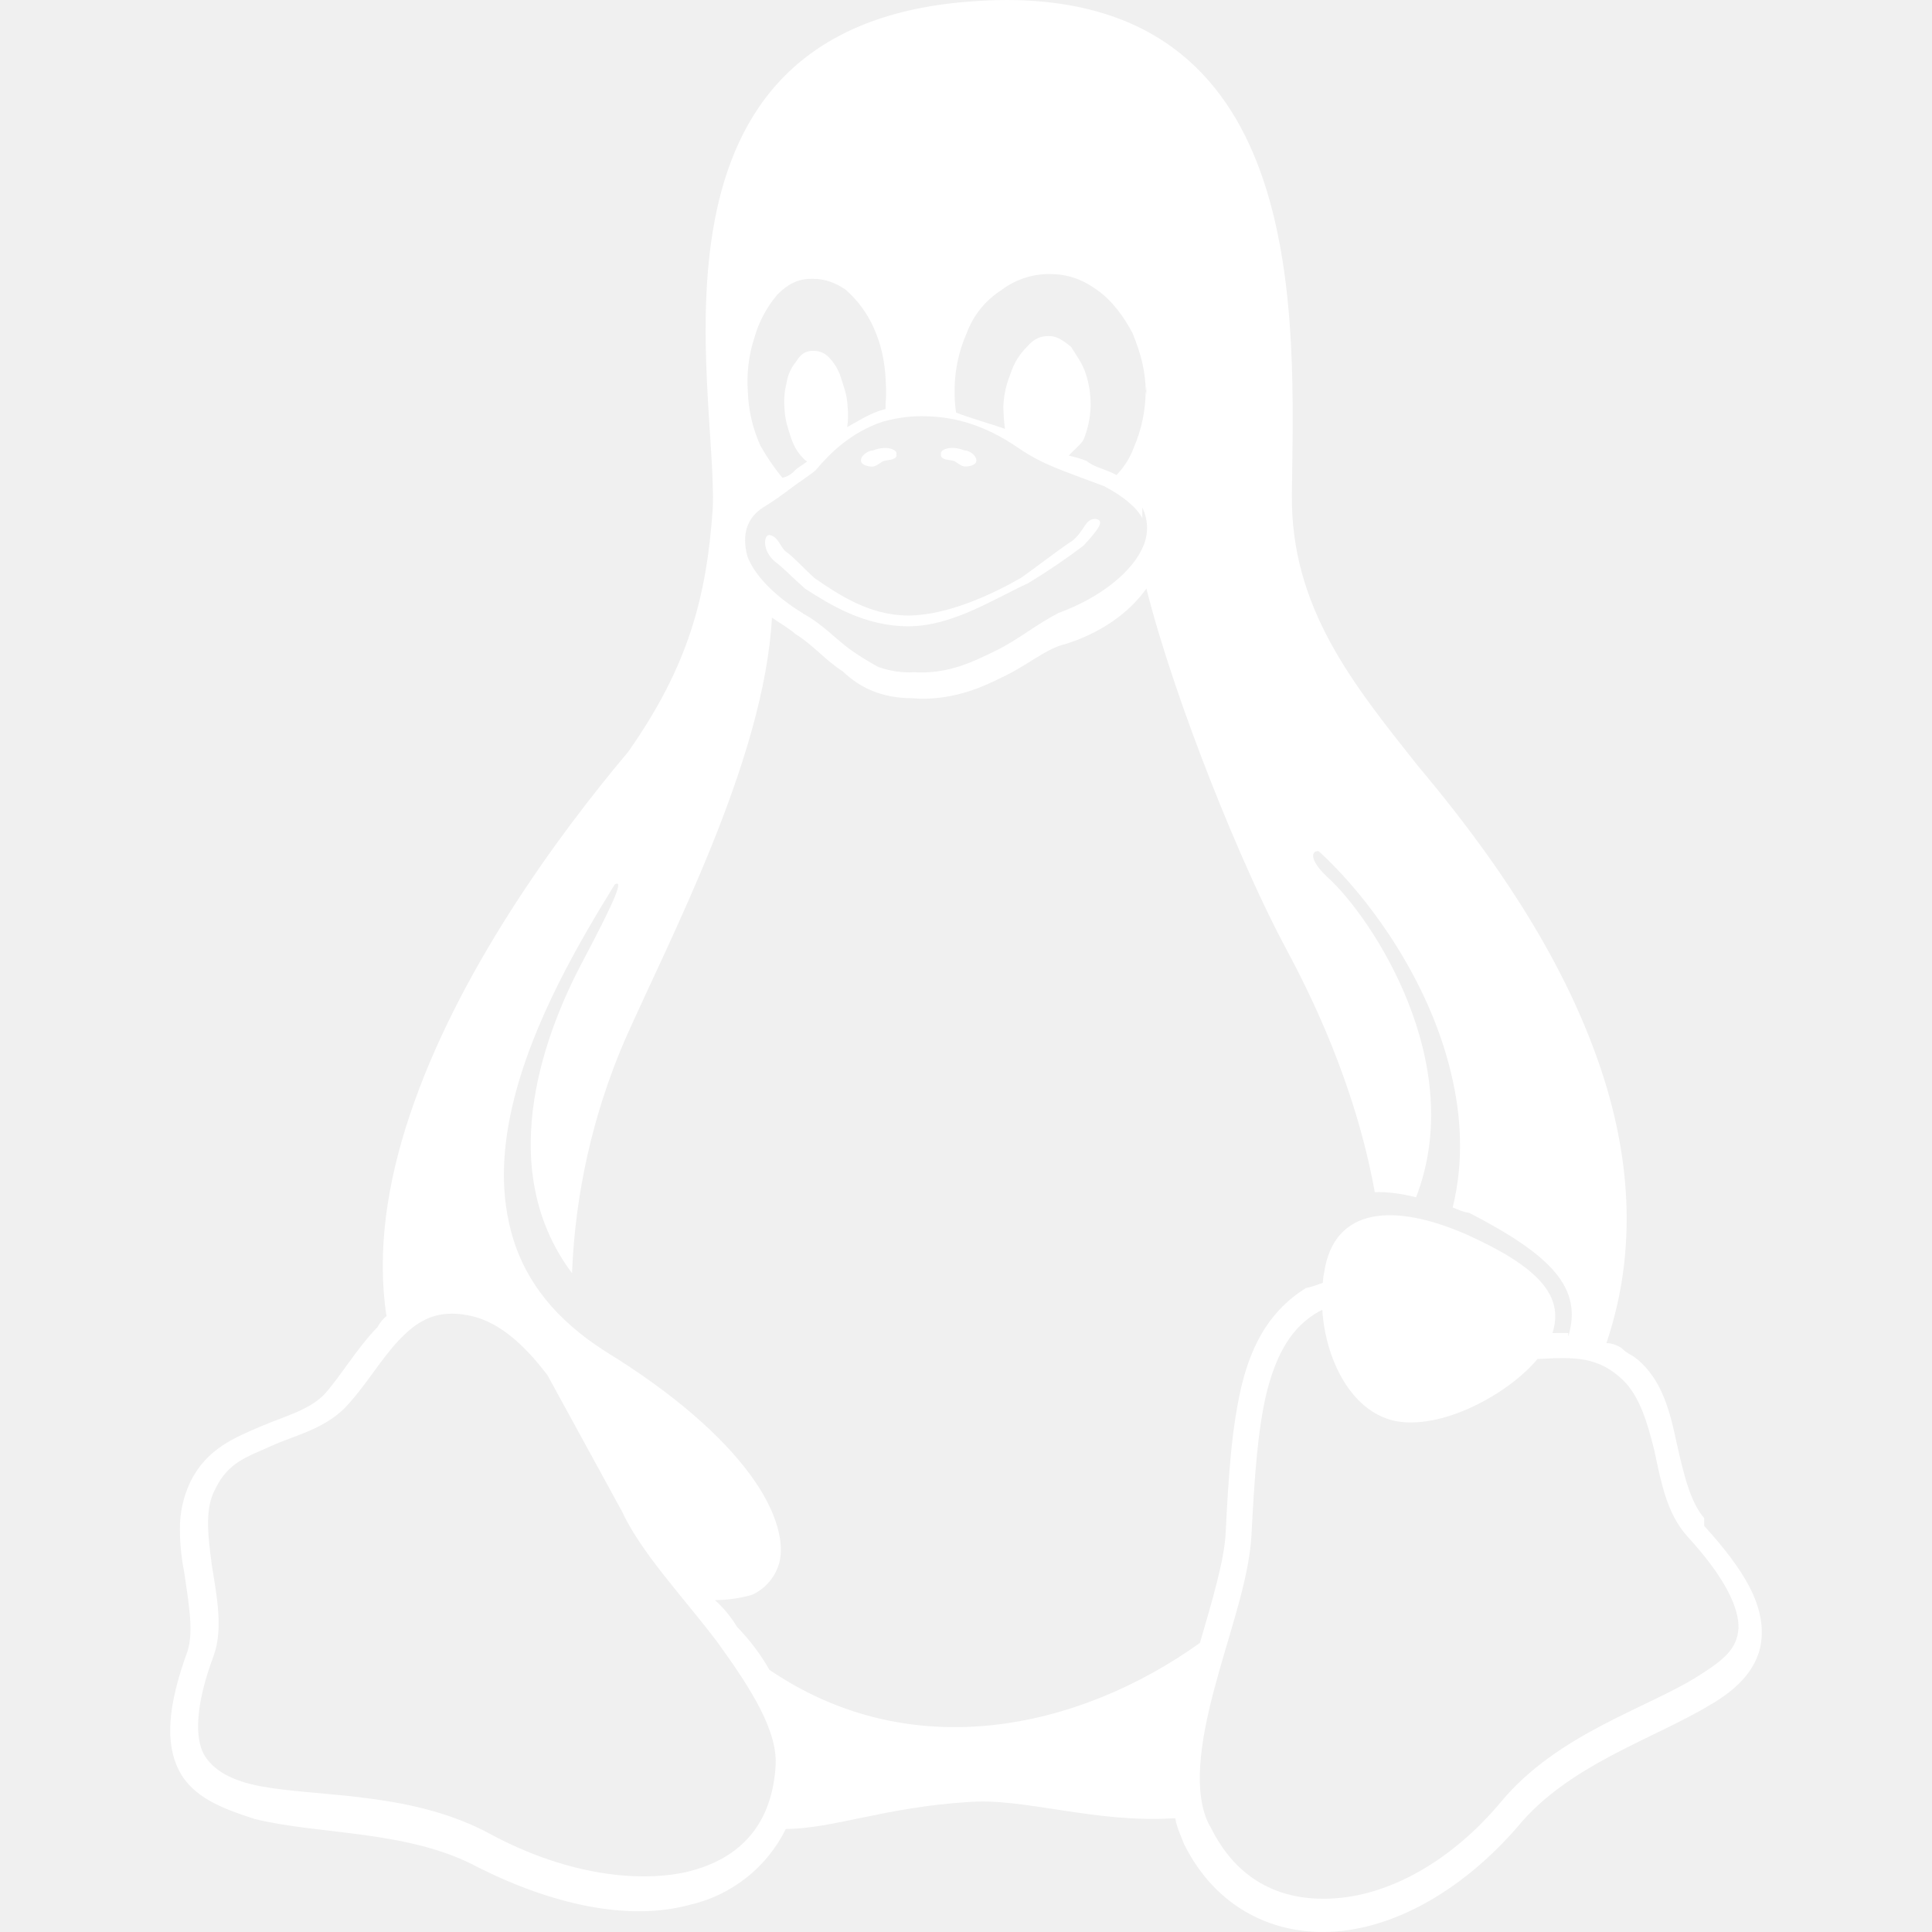
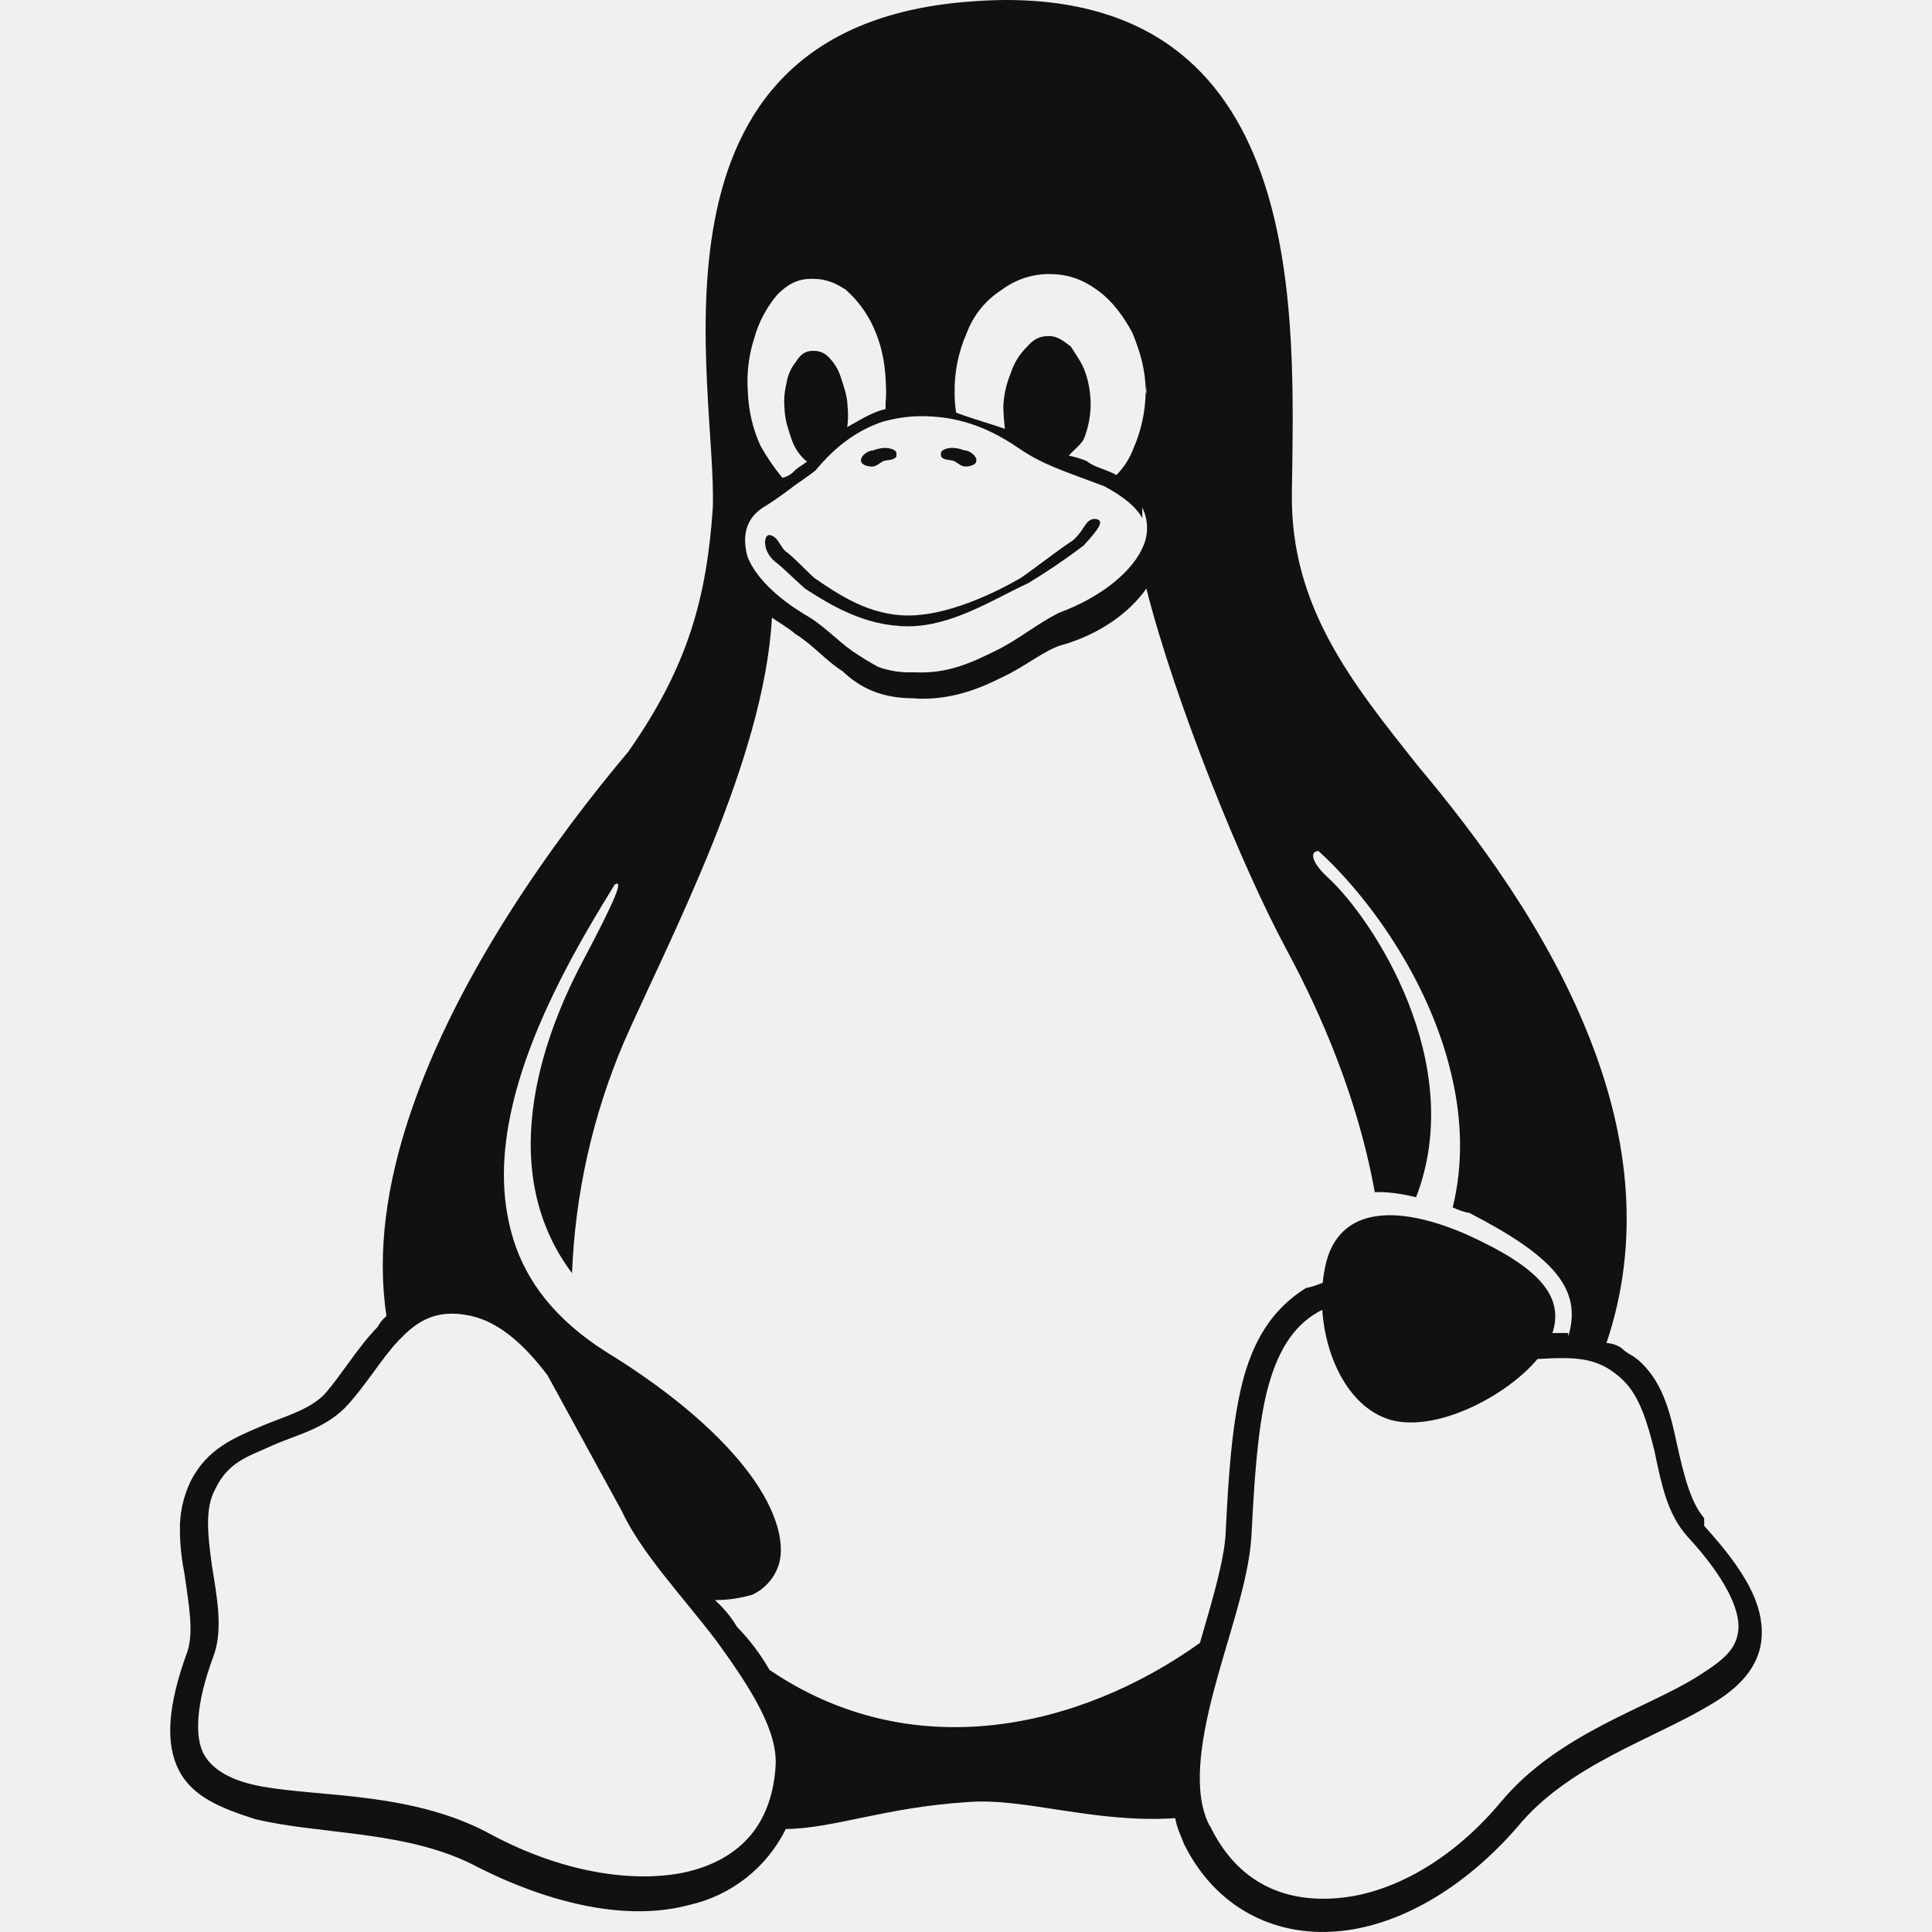
- <svg xmlns="http://www.w3.org/2000/svg" fill="#ffffff" role="img" viewBox="0 0 24 24">
+ <svg xmlns="http://www.w3.org/2000/svg" fill="#111111" role="img" viewBox="0 0 24 24">
  <path d="M12.504 0c-.155 0-.315.008-.48.021-4.226.333-3.105 4.807-3.17 6.298-.076 1.092-.3 1.953-1.05 3.02-.885 1.051-2.127 2.75-2.716 4.521-.278.832-.41 1.684-.287 2.489a.424.424 0 00-.11.135c-.26.268-.45.6-.663.839-.199.199-.485.267-.797.4-.313.136-.658.269-.864.68-.09.189-.136.394-.132.602 0 .199.027.4.055.536.058.399.116.728.04.97-.249.68-.28 1.145-.106 1.484.174.334.535.47.94.601.81.2 1.91.135 2.774.6.926.466 1.866.67 2.616.47.526-.116.97-.464 1.208-.946.587-.003 1.23-.269 2.26-.334.699-.058 1.574.267 2.577.2.025.134.063.198.114.333l.003.003c.391.778 1.113 1.132 1.884 1.071.771-.06 1.592-.536 2.257-1.306.631-.765 1.683-1.084 2.378-1.503.348-.199.629-.469.649-.853.023-.4-.2-.811-.714-1.376v-.097l-.003-.003c-.17-.2-.25-.535-.338-.926-.085-.401-.182-.786-.492-1.046h-.003c-.059-.054-.123-.067-.188-.135a.357.357 0 00-.19-.064c.431-1.278.264-2.55-.173-3.694-.533-1.41-1.465-2.638-2.175-3.483-.796-1.005-1.576-1.957-1.56-3.368.026-2.152.236-6.133-3.544-6.139zm.529 3.405h.013c.213 0 .396.062.584.198.19.135.33.332.438.533.105.259.158.459.166.724 0-.02.006-.04.006-.06v.105a.086.086 0 01-.004-.021l-.004-.024a1.807 1.807 0 01-.15.706.953.953 0 01-.213.335.71.71 0 00-.088-.042c-.104-.045-.198-.064-.284-.133a1.312 1.312 0 00-.22-.066c.05-.06.146-.133.183-.198.053-.128.082-.264.088-.402v-.02a1.21 1.21 0 00-.061-.4c-.045-.134-.101-.2-.183-.333-.084-.066-.167-.132-.267-.132h-.016c-.093 0-.176.03-.262.132a.8.8 0 00-.205.334 1.18 1.18 0 00-.09.4v.019c.002.089.008.179.02.267-.193-.067-.438-.135-.607-.202a1.635 1.635 0 01-.018-.2v-.02a1.772 1.772 0 01.15-.768c.082-.22.232-.406.43-.533a.985.985 0 01.594-.2zm-2.962.059h.036c.142 0 .27.048.399.135.146.129.264.288.344.465.09.199.14.4.153.667v.004c.007.134.006.2-.002.266v.08c-.03.007-.056.018-.083.024-.152.055-.274.135-.393.2.012-.09.013-.18.003-.267v-.015c-.012-.133-.04-.2-.082-.333a.613.613 0 00-.166-.267.248.248 0 00-.183-.064h-.021c-.071.006-.13.04-.186.132a.552.552 0 00-.12.27.944.944 0 00-.023.33v.015c.012.135.037.2.08.334.046.134.098.2.166.268.01.009.02.018.034.024-.07.057-.117.07-.176.136a.304.304 0 01-.131.068 2.62 2.62 0 01-.275-.402 1.772 1.772 0 01-.155-.667 1.759 1.759 0 01.08-.668 1.43 1.43 0 01.283-.535c.128-.133.26-.2.418-.2zm1.37 1.706c.332 0 .733.065 1.216.399.293.2.523.269 1.052.468h.003c.255.136.405.266.478.399v-.131a.571.571 0 01.016.47c-.123.31-.516.643-1.063.842v.002c-.268.135-.501.333-.775.465-.276.135-.588.292-1.012.267a1.139 1.139 0 01-.448-.067 3.566 3.566 0 01-.322-.198c-.195-.135-.363-.332-.612-.465v-.005h-.005c-.4-.246-.616-.512-.686-.71-.07-.268-.005-.47.193-.6.224-.135.38-.271.483-.336.104-.074.143-.102.176-.131h.002v-.003c.169-.202.436-.47.839-.601.139-.036.294-.065.466-.065zm2.8 2.142c.358 1.417 1.196 3.475 1.735 4.473.286.534.855 1.659 1.102 3.024.156-.005.33.018.513.064.646-1.671-.546-3.467-1.089-3.966-.22-.2-.232-.335-.123-.335.59.534 1.365 1.572 1.646 2.757.13.535.16 1.104.021 1.67.067.028.135.06.205.067 1.032.534 1.413.938 1.23 1.537v-.043c-.06-.003-.12 0-.18 0h-.016c.151-.467-.182-.825-1.065-1.224-.915-.4-1.646-.336-1.77.465-.008.043-.013.066-.018.135-.068.023-.139.053-.209.064-.43.268-.662.669-.793 1.187-.13.533-.17 1.156-.205 1.869v.003c-.02.334-.17.838-.319 1.35-1.5 1.072-3.58 1.538-5.348.334a2.645 2.645 0 00-.402-.533 1.45 1.45 0 00-.275-.333c.182 0 .338-.03.465-.067a.615.615 0 00.314-.334c.108-.267 0-.697-.345-1.163-.345-.467-.931-.995-1.788-1.521-.63-.4-.986-.87-1.15-1.396-.165-.534-.143-1.085-.015-1.645.245-1.07.873-2.11 1.274-2.763.107-.065.037.135-.408.974-.396.751-1.14 2.497-.122 3.854a8.123 8.123 0 01.647-2.876c.564-1.278 1.743-3.504 1.836-5.268.048.036.217.135.289.202.218.133.38.333.59.465.21.201.477.335.876.335.039.003.075.006.11.006.412 0 .73-.134.997-.268.29-.134.52-.334.74-.4h.005c.467-.135.835-.402 1.044-.7zm2.185 8.958c.037.6.343 1.245.882 1.377.588.134 1.434-.333 1.791-.765l.211-.01c.315-.007.577.01.847.268l.003.003c.208.199.305.53.391.876.085.4.154.78.409 1.066.486.527.645.906.636 1.14l.003-.007v.018l-.003-.012c-.015.262-.185.396-.498.595-.63.401-1.746.712-2.457 1.57-.618.737-1.37 1.14-2.036 1.191-.664.053-1.237-.2-1.574-.898l-.005-.003c-.21-.4-.12-1.025.056-1.69.176-.668.428-1.344.463-1.897.037-.714.076-1.335.195-1.814.12-.465.308-.797.641-.984l.045-.022zm-10.814.049h.01c.053 0 .105.005.157.014.376.055.706.333 1.023.752l.91 1.664.003.003c.243.533.754 1.064 1.189 1.637.434.598.77 1.131.729 1.57v.006c-.057.744-.48 1.148-1.125 1.294-.645.135-1.52.002-2.395-.464-.968-.536-2.118-.469-2.857-.602-.369-.066-.61-.2-.723-.4-.11-.2-.113-.602.123-1.23v-.004l.002-.003c.117-.334.03-.752-.027-1.118-.055-.401-.083-.71.043-.94.16-.334.396-.4.69-.533.294-.135.64-.202.915-.47h.002v-.002c.256-.268.445-.601.668-.838.19-.201.38-.336.663-.336zm7.159-9.074c-.435.201-.945.535-1.488.535-.542 0-.97-.267-1.28-.466-.154-.134-.28-.268-.373-.335-.164-.134-.144-.333-.074-.333.109.016.129.134.199.2.096.066.215.2.36.333.292.2.68.467 1.167.467.485 0 1.053-.267 1.398-.466.195-.135.445-.334.648-.467.156-.136.149-.267.279-.267.128.016.034.134-.147.332a8.097 8.097 0 01-.69.468zm-1.082-1.583V5.64c-.006-.02.013-.042.029-.05.074-.043.18-.027.26.004.063 0 .16.067.15.135-.006.049-.085.066-.135.066-.055 0-.092-.043-.141-.068-.052-.018-.146-.008-.163-.065zm-.551 0c-.02.058-.113.049-.166.066-.047.025-.086.068-.14.068-.05 0-.13-.02-.136-.068-.01-.066.088-.133.15-.133.08-.031.184-.047.259-.005.019.009.036.03.03.05v.02h.003z" />
</svg>
